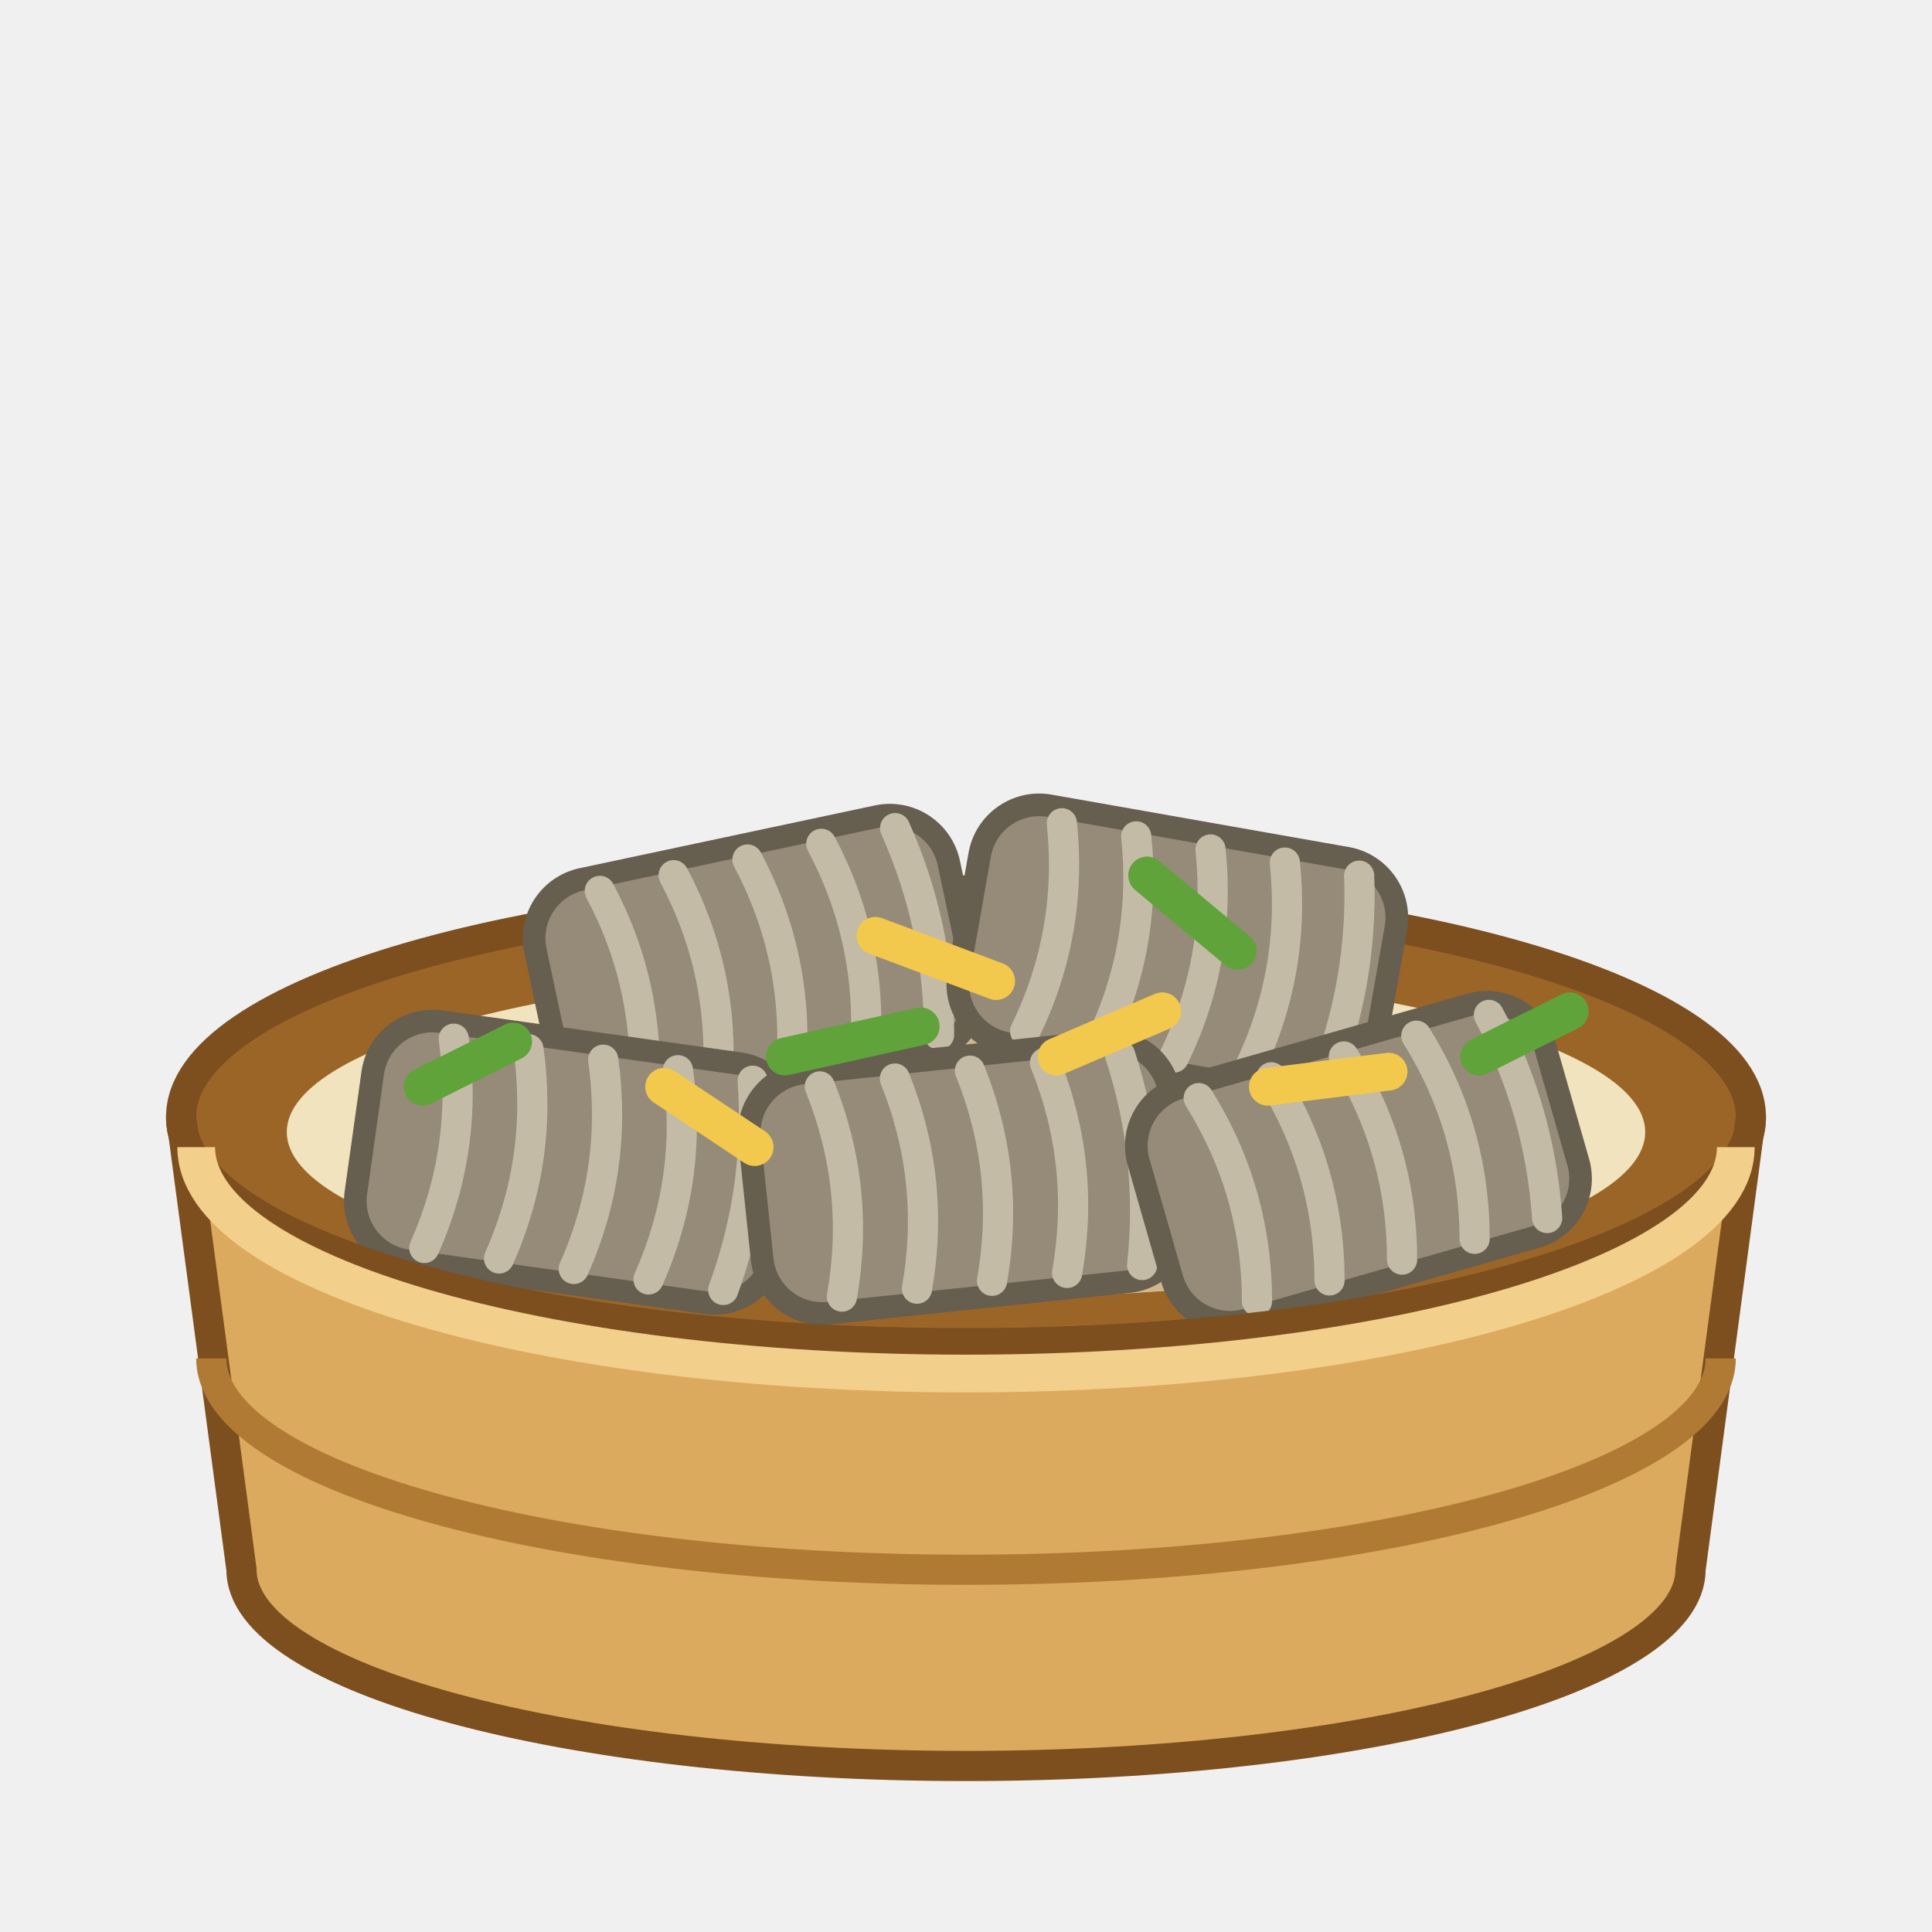
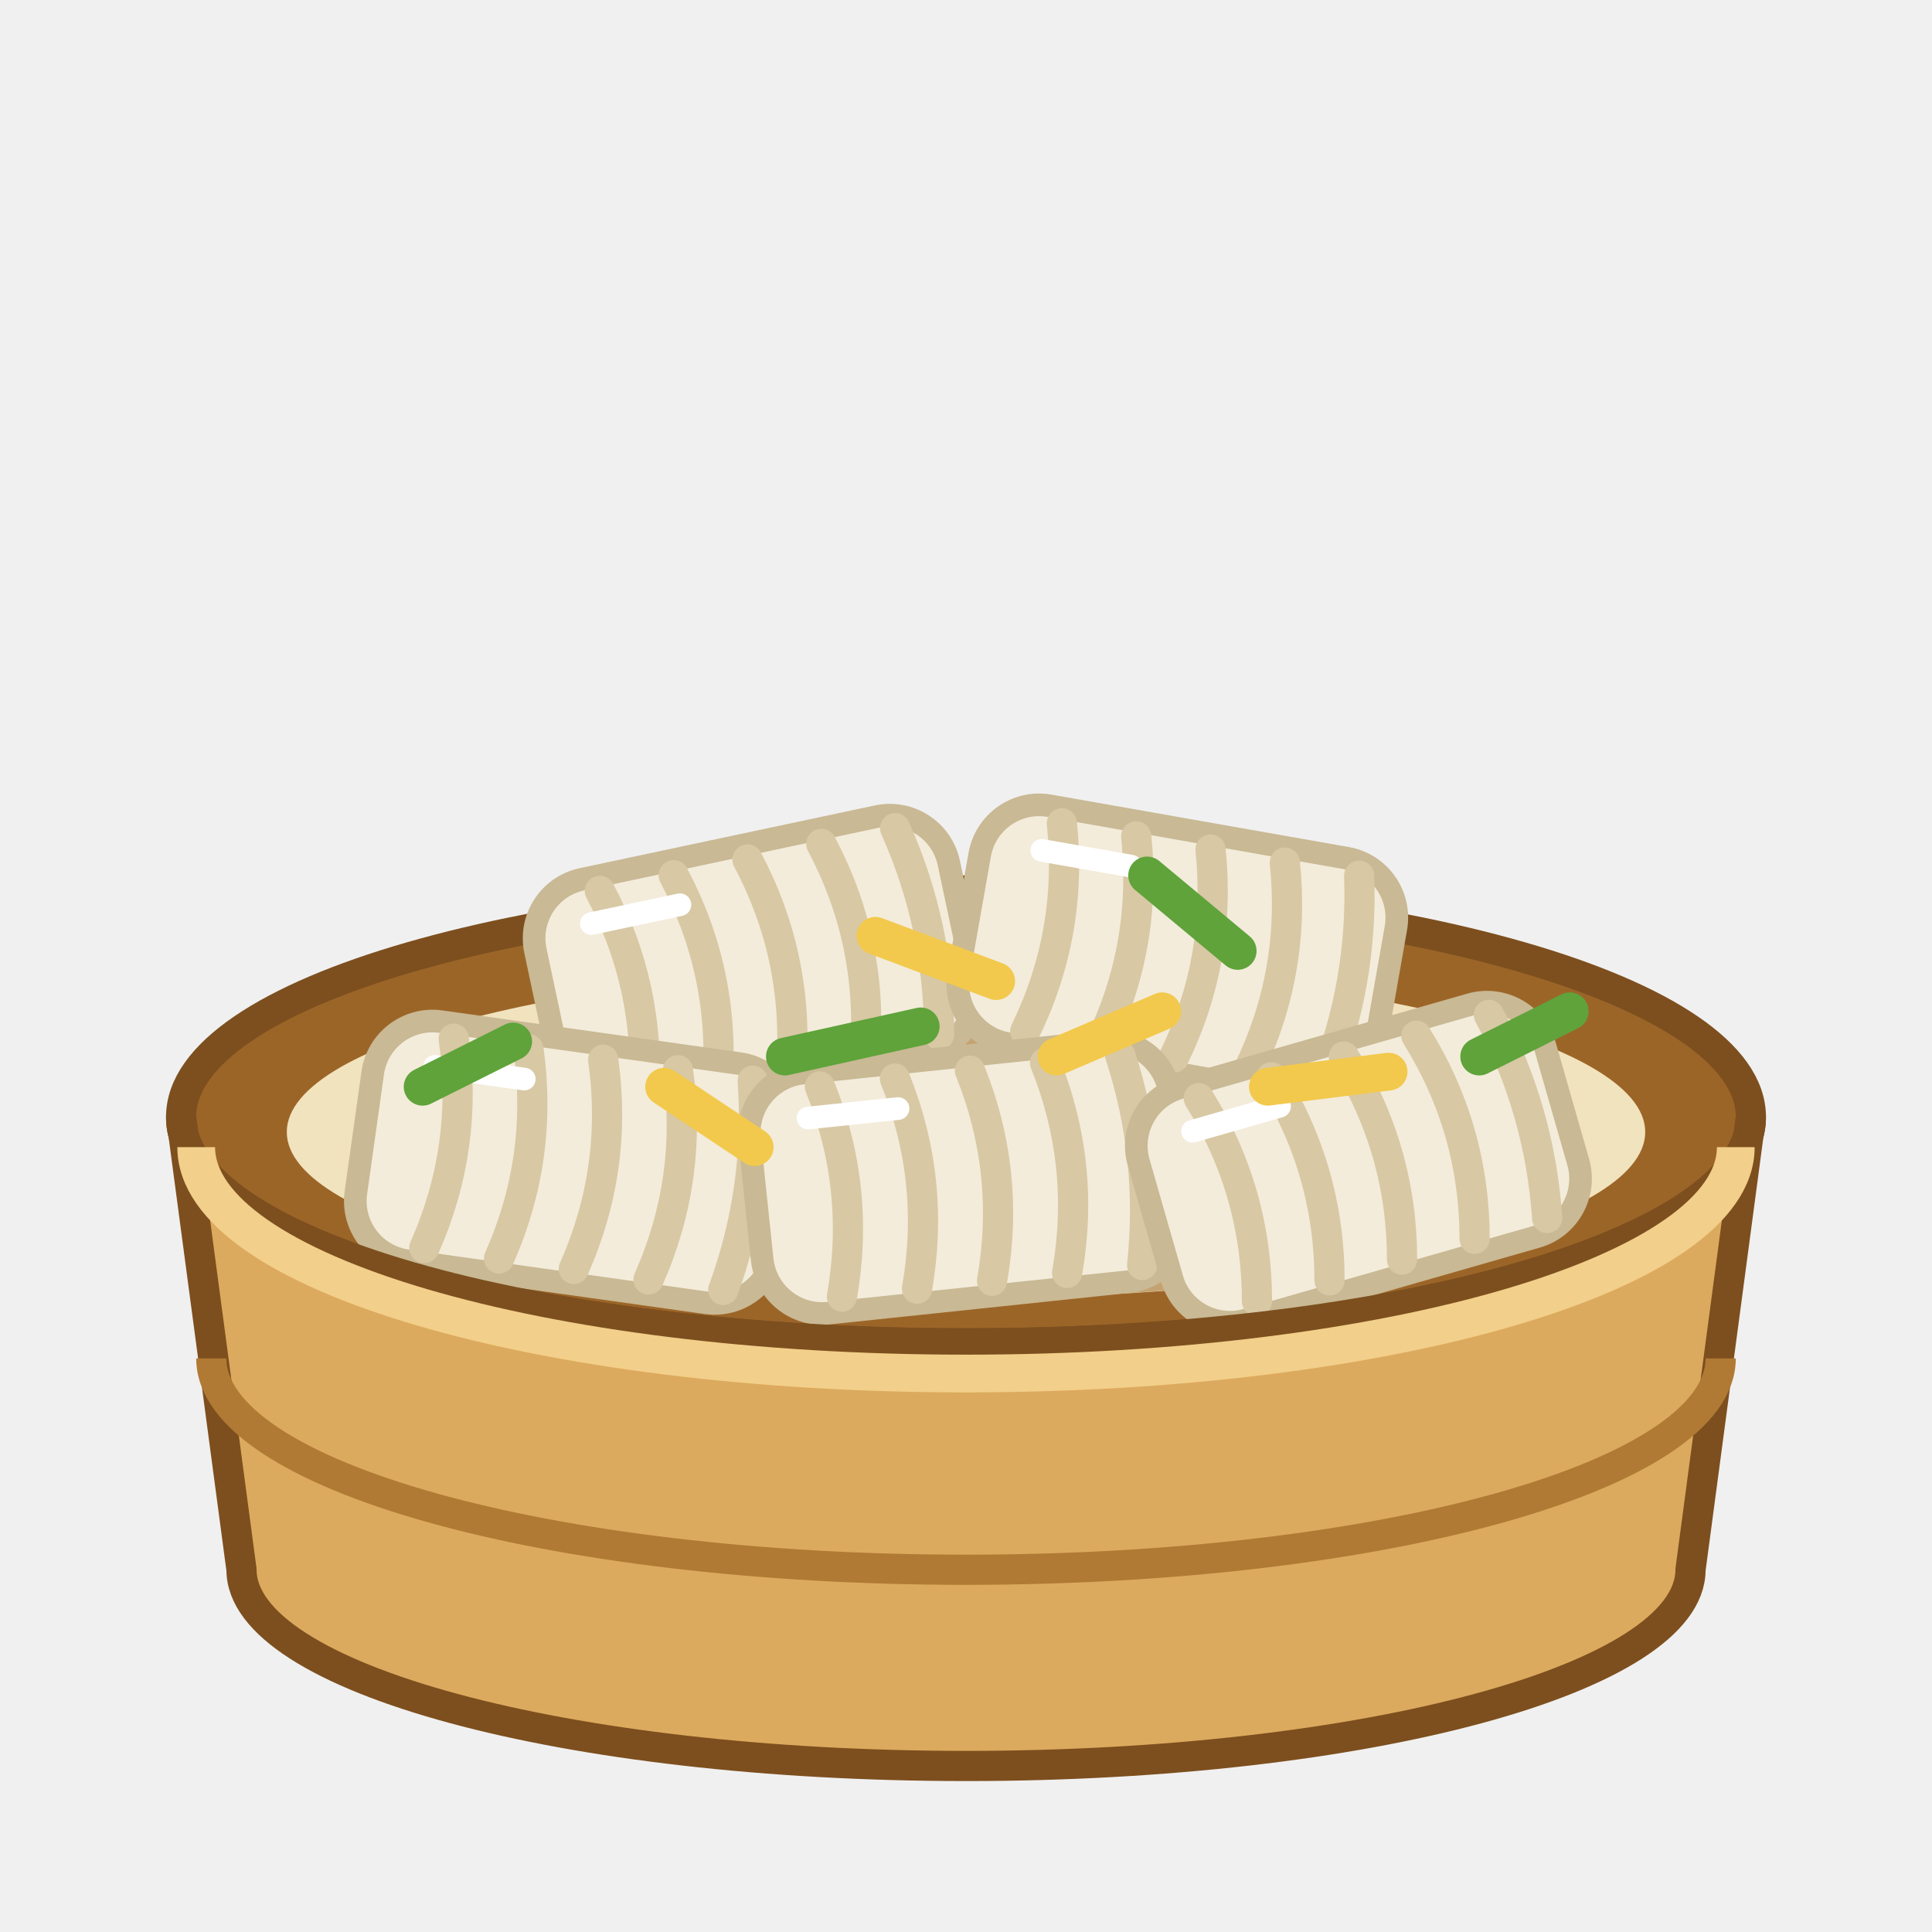
<svg xmlns="http://www.w3.org/2000/svg" viewBox="0 0 128 128" width="128" height="128" role="img">
  <defs>
    <g id="t">
-       <rect x="-14" y="-8" width="28" height="16" rx="4" fill="#958b78" stroke="#665e4f" stroke-width="1.5" />
-       <path d="M-9 -7 q2 7 0 14 M-4 -7 q2 7 0 14 M1 -7 q2 7 0 14 M6 -7 q2 7 0 14 M11 -7 q1.5 7 0 14" fill="none" stroke="#c4bba6" stroke-width="2" stroke-linecap="round" />
+       <rect x="-14" y="-8" width="28" height="16" rx="4" fill="#f3ecdb" stroke="#c9b994" stroke-width="1.5" />
+       <path d="M-9 -7 q2 7 0 14 M-4 -7 q2 7 0 14 M1 -7 q2 7 0 14 M6 -7 q2 7 0 14 M11 -7 q1.5 7 0 14" fill="none" stroke="#d8c8a4" stroke-width="2" stroke-linecap="round" />
+       <path d="M-10 -5 h6" stroke="#ffffff" stroke-width="1.5" stroke-linecap="round" />
    </g>
  </defs>
  <g data-dish="steamer">
    <ellipse cx="64" cy="74" rx="52" ry="15" fill="#9c6528" stroke="#7d4f1e" stroke-width="2" />
    <ellipse cx="64" cy="75" rx="45" ry="11" fill="#f1e3bd" />
-     <ellipse cx="64" cy="77" rx="40" ry="9" fill="#b08a55" opacity=".5" />
+     <ellipse cx="64" cy="77" rx="40" ry="9" fill="#a8783e" opacity=".6" />
    <use href="#t" transform="translate(50 64) rotate(-12)" />
    <use href="#t" transform="translate(78 63) rotate(10)" />
    <use href="#t" transform="translate(38 77) rotate(8)" />
    <use href="#t" transform="translate(64 78) rotate(-6)" />
    <use href="#t" transform="translate(90 77) rotate(-16)" />
    <g stroke="#f2c94c" stroke-width="2.5" stroke-linecap="round">
      <path d="M58 62 l8 3 M70 70 l7 -3 M44 72 l6 4 M84 72 l8 -1" />
    </g>
    <g stroke="#5fa33a" stroke-width="2.5" stroke-linecap="round">
      <path d="M52 70 l9 -2 M76 58 l6 5 M98 70 l6 -3 M28 72 l6 -3" />
    </g>
    <path d="M12 74 A52 15 0 0 0 116 74 L112 104 A48 13 0 0 1 16 104 Z" fill="#dcaa5e" stroke="#7d4f1e" stroke-width="2" stroke-linejoin="round" />
    <path d="M14 90 A50 14 0 0 0 114 90" fill="none" stroke="#b07a35" stroke-width="2" />
    <path d="M13 76 A51 15 0 0 0 115 76" fill="none" stroke="#f2cf8a" stroke-width="2.5" />
  </g>
</svg>
